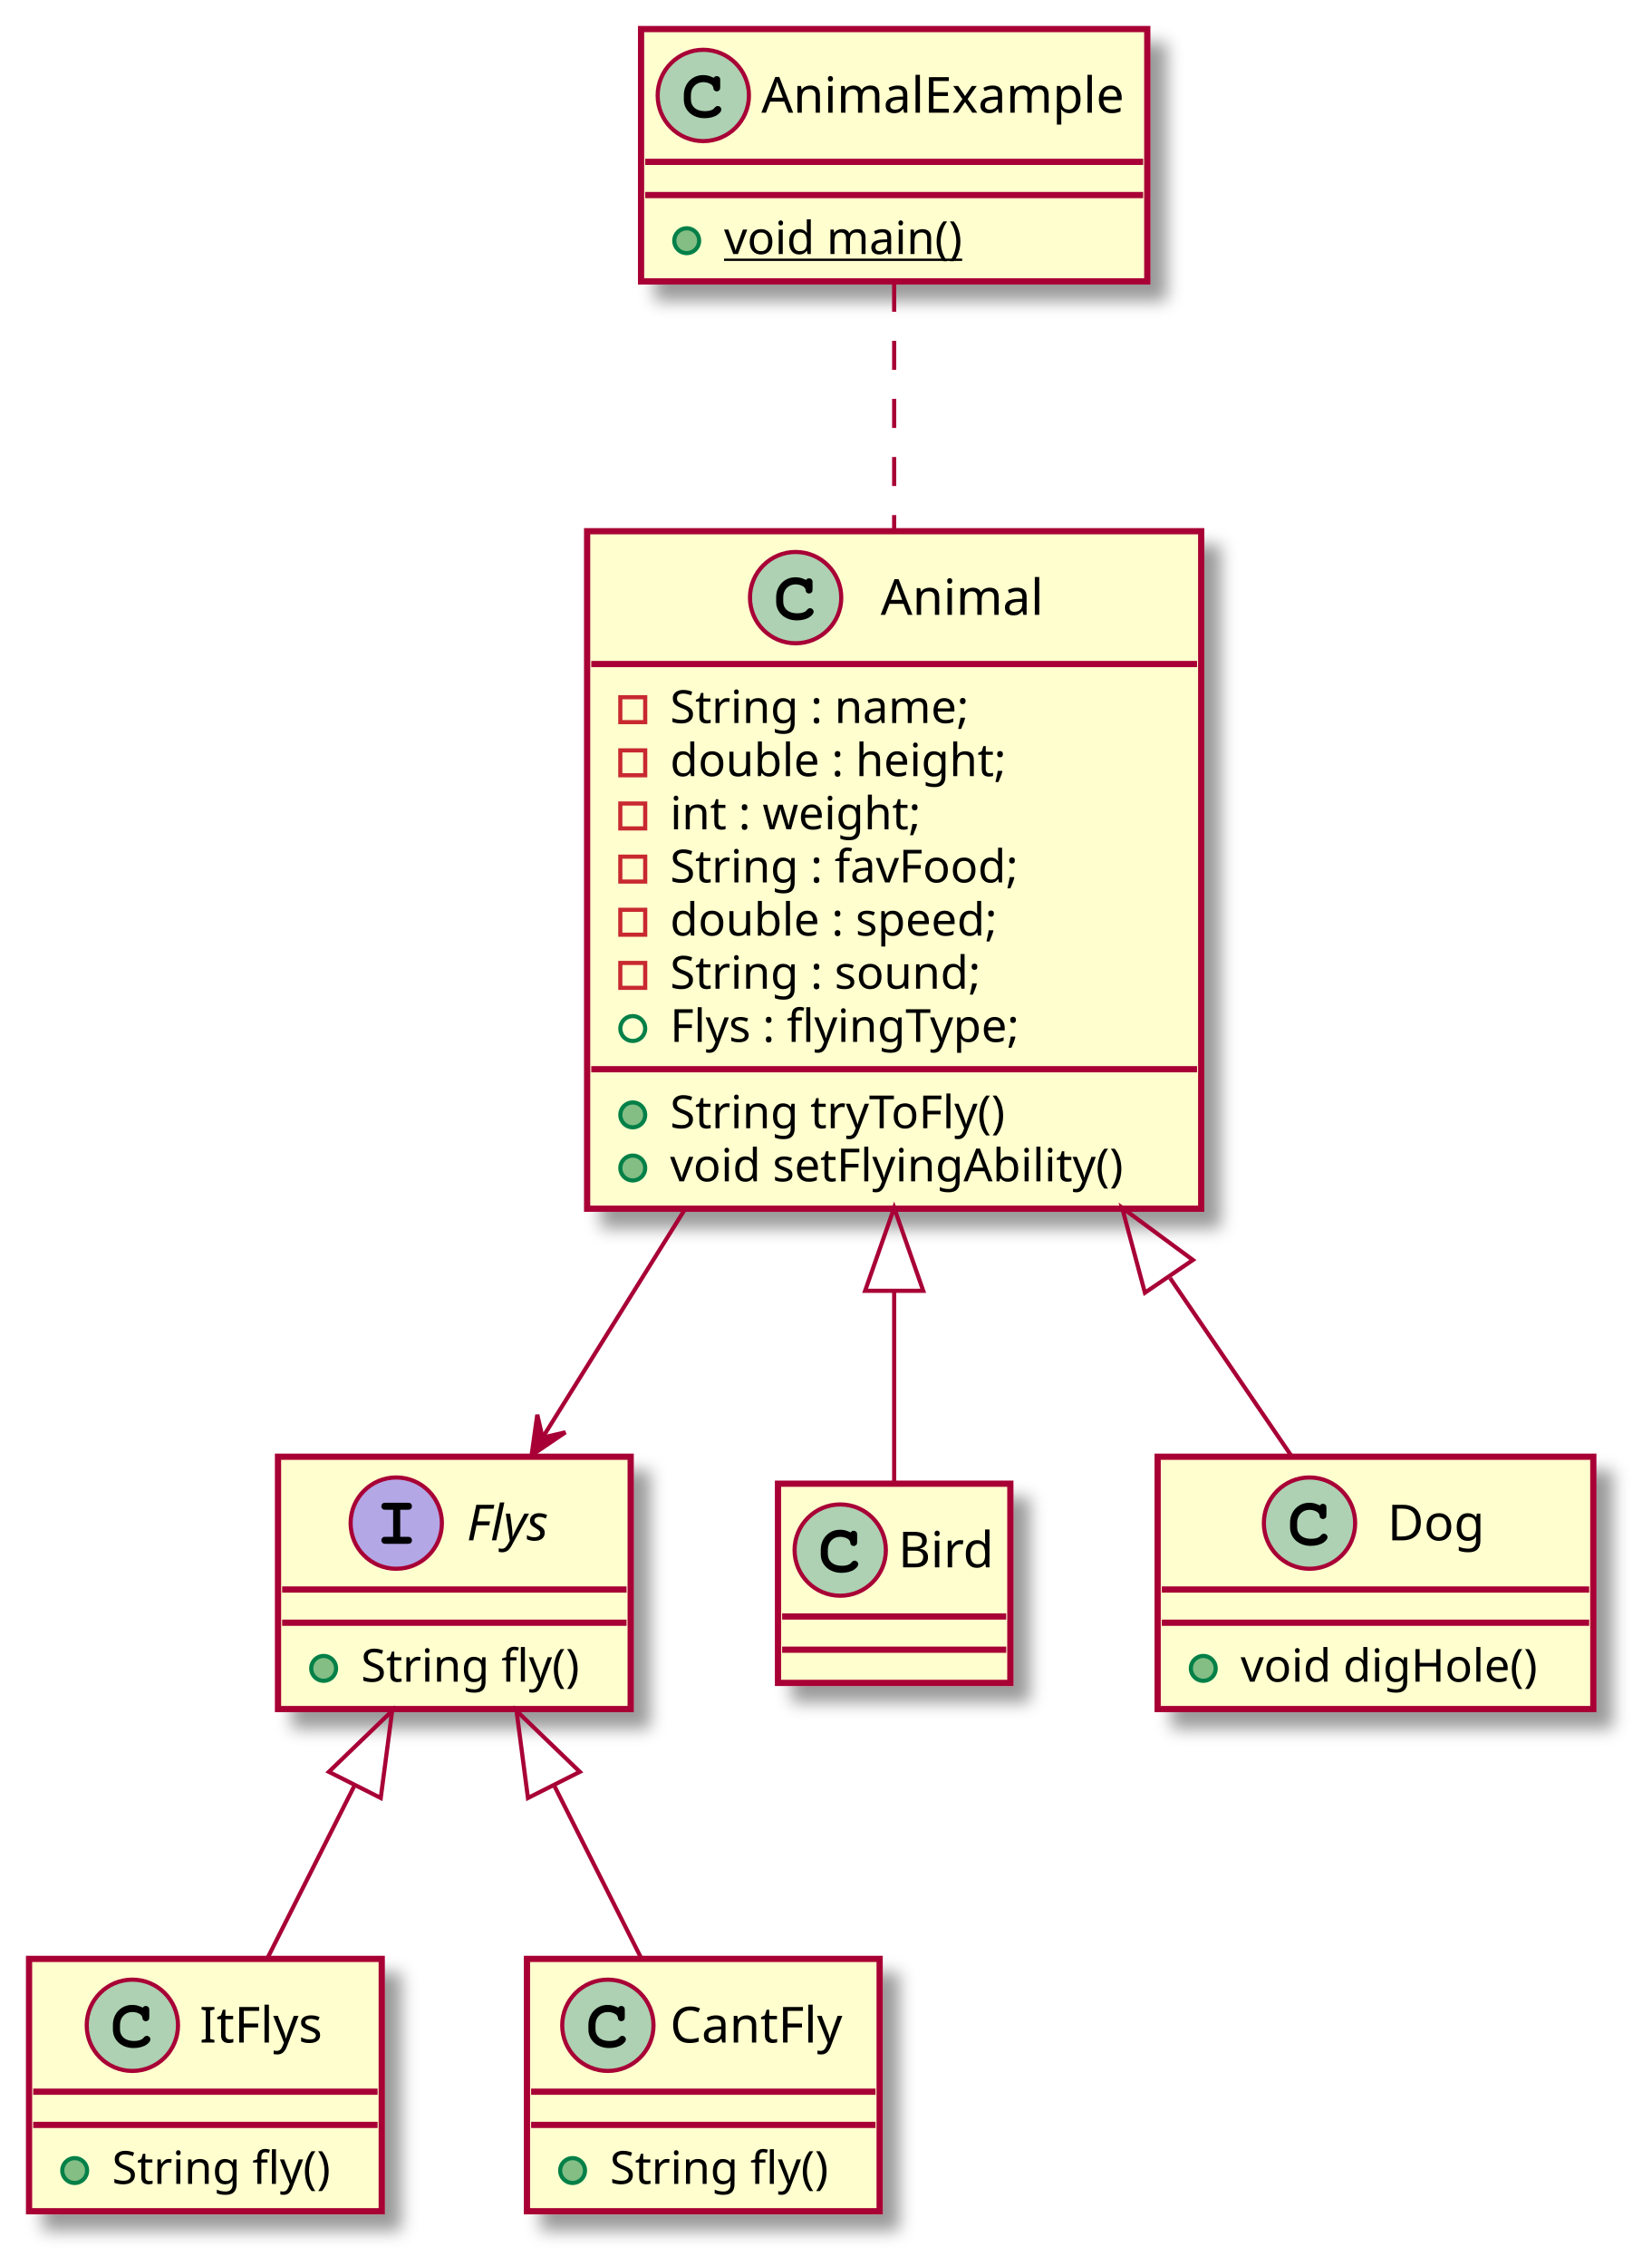
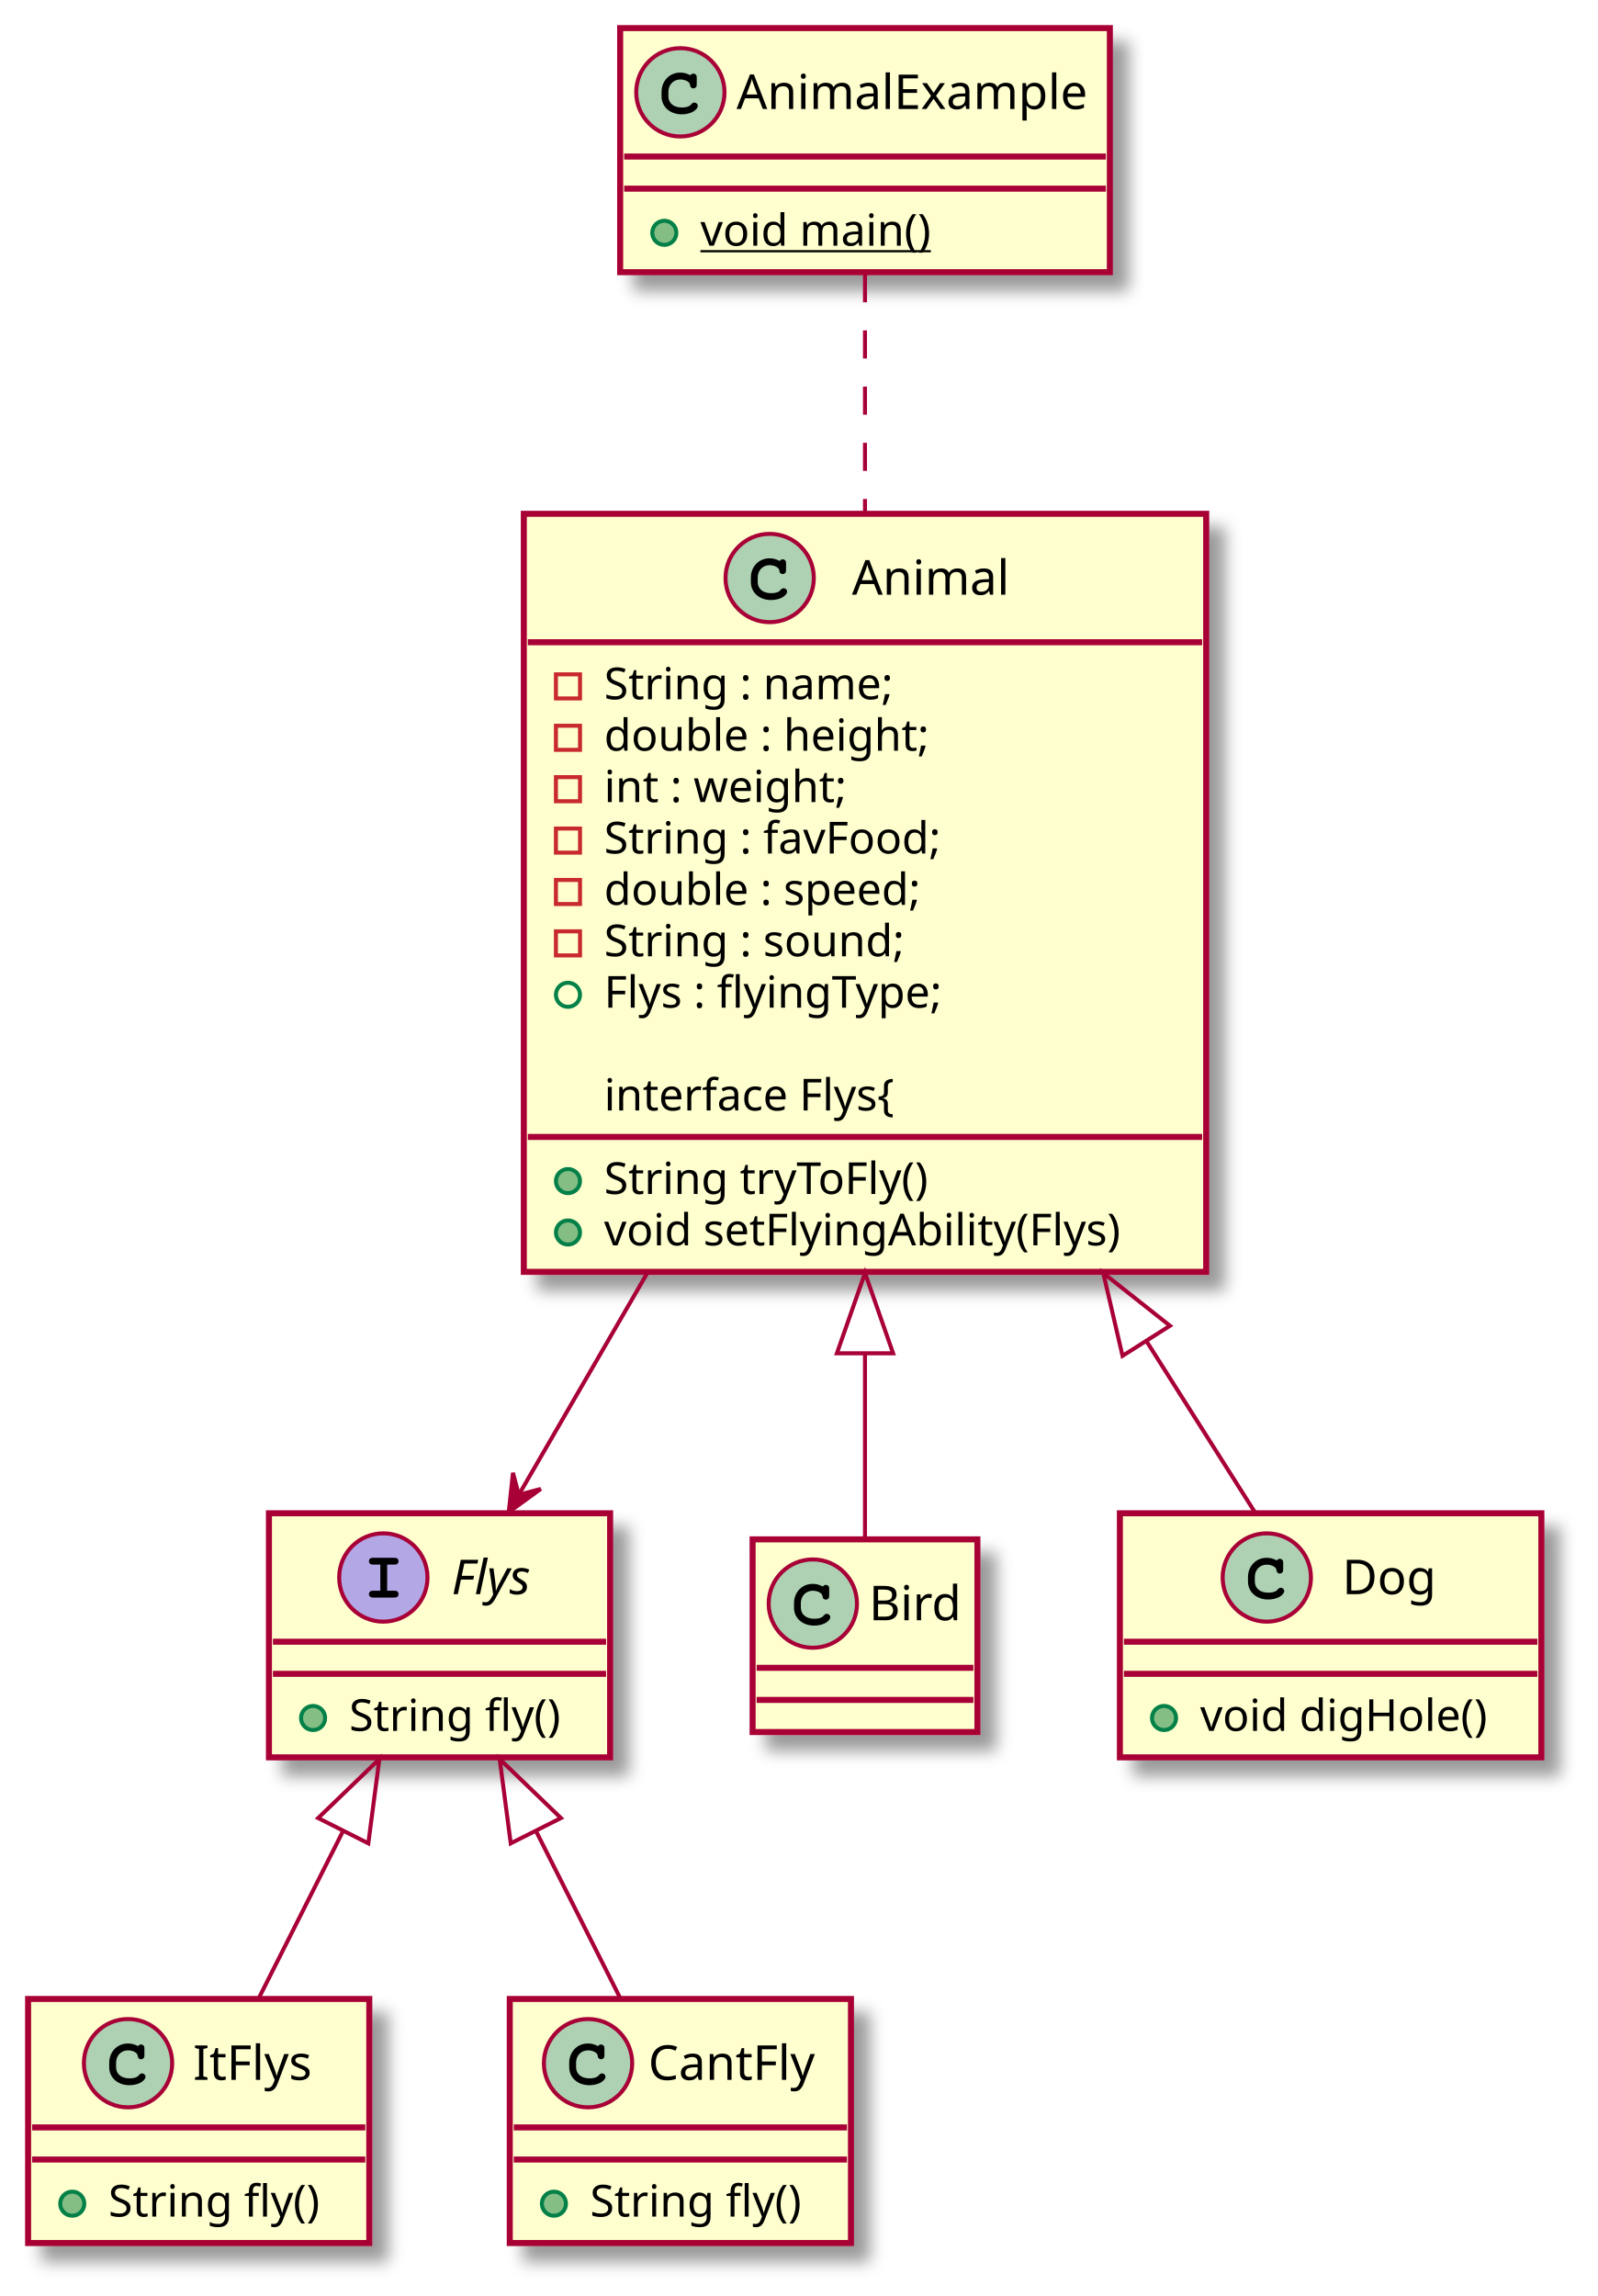
- <svg xmlns="http://www.w3.org/2000/svg" contentScriptType="application/ecmascript" contentStyleType="text/css" height="546px" preserveAspectRatio="none" style="width:398px;height:546px;" version="1.1" viewBox="0 0 398 546" width="398px" zoomAndPan="magnify">
+ <svg xmlns="http://www.w3.org/2000/svg" contentScriptType="application/ecmascript" contentStyleType="text/css" height="572px" preserveAspectRatio="none" style="width:398px;height:572px;" version="1.1" viewBox="0 0 398 572" width="398px" zoomAndPan="magnify">
  <defs>
-     <filter height="300%" id="fzvs9neqvms5q" width="300%" x="-1" y="-1">
+     <filter height="300%" id="f1lj85dxla9fyv" width="300%" x="-1" y="-1">
      <feGaussianBlur result="blurOut" stdDeviation="2.0" />
      <feColorMatrix in="blurOut" result="blurOut2" type="matrix" values="0 0 0 0 0 0 0 0 0 0 0 0 0 0 0 0 0 0 .4 0" />
      <feOffset dx="4.0" dy="4.0" in="blurOut2" result="blurOut3" />
      <feBlend in="SourceGraphic" in2="blurOut3" mode="normal" />
    </filter>
  </defs>
  <g>
-     <rect codeLine="1" fill="#FEFECE" filter="url(#fzvs9neqvms5q)" height="163.242" id="Animal" style="stroke:#A80036;stroke-width:1.5;" width="148" x="141.5" y="128" />
+     <rect codeLine="1" fill="#FEFECE" filter="url(#f1lj85dxla9fyv)" height="188.852" id="Animal" style="stroke:#A80036;stroke-width:1.5;" width="170" x="130.5" y="128" />
    <ellipse cx="191.75" cy="144" fill="#ADD1B2" rx="11" ry="11" style="stroke:#A80036;stroke-width:1.0;" />
    <path d="M194.094,139.672 C193.156,139.234 192.562,139.094 191.688,139.094 C189.062,139.094 187.062,141.172 187.062,143.891 L187.062,145.016 C187.062,147.594 189.172,149.484 192.062,149.484 C193.281,149.484 194.438,149.188 195.188,148.641 C195.766,148.234 196.094,147.781 196.094,147.391 C196.094,146.938 195.703,146.547 195.234,146.547 C195.016,146.547 194.812,146.625 194.625,146.812 C194.172,147.297 194.172,147.297 193.984,147.391 C193.562,147.656 192.875,147.781 192.109,147.781 C190.062,147.781 188.766,146.688 188.766,144.984 L188.766,143.891 C188.766,142.109 190.016,140.797 191.75,140.797 C192.328,140.797 192.938,140.953 193.406,141.203 C193.891,141.484 194.062,141.703 194.156,142.109 C194.219,142.516 194.25,142.641 194.391,142.766 C194.531,142.906 194.766,143.016 194.984,143.016 C195.25,143.016 195.516,142.875 195.688,142.656 C195.797,142.5 195.828,142.312 195.828,141.891 L195.828,140.469 C195.828,140.031 195.812,139.906 195.719,139.75 C195.562,139.484 195.281,139.344 194.984,139.344 C194.688,139.344 194.484,139.438 194.266,139.75 L194.094,139.672 Z " fill="#000000" />
    <text fill="#000000" font-family="sans-serif" font-size="12" lengthAdjust="spacing" textLength="39" x="212.25" y="148.154">Animal</text>
-     <line style="stroke:#A80036;stroke-width:1.5;" x1="142.5" x2="288.5" y1="160" y2="160" />
-     <rect fill="none" height="6" style="stroke:#C82930;stroke-width:1.0;" width="6" x="149.5" y="168" />
-     <text fill="#000000" font-family="sans-serif" font-size="11" lengthAdjust="spacing" textLength="80" x="161.5" y="174.21">String : name;</text>
-     <rect fill="none" height="6" style="stroke:#C82930;stroke-width:1.0;" width="6" x="149.5" y="180.805" />
-     <text fill="#000000" font-family="sans-serif" font-size="11" lengthAdjust="spacing" textLength="89" x="161.5" y="187.015">double : height;</text>
-     <rect fill="none" height="6" style="stroke:#C82930;stroke-width:1.0;" width="6" x="149.5" y="193.609" />
-     <text fill="#000000" font-family="sans-serif" font-size="11" lengthAdjust="spacing" textLength="66" x="161.5" y="199.82">int : weight;</text>
-     <rect fill="none" height="6" style="stroke:#C82930;stroke-width:1.0;" width="6" x="149.5" y="206.414" />
-     <text fill="#000000" font-family="sans-serif" font-size="11" lengthAdjust="spacing" textLength="92" x="161.5" y="212.625">String : favFood;</text>
-     <rect fill="none" height="6" style="stroke:#C82930;stroke-width:1.0;" width="6" x="149.5" y="219.219" />
-     <text fill="#000000" font-family="sans-serif" font-size="11" lengthAdjust="spacing" textLength="89" x="161.5" y="225.429">double : speed;</text>
-     <rect fill="none" height="6" style="stroke:#C82930;stroke-width:1.0;" width="6" x="149.5" y="232.023" />
-     <text fill="#000000" font-family="sans-serif" font-size="11" lengthAdjust="spacing" textLength="81" x="161.5" y="238.234">String : sound;</text>
-     <ellipse cx="152.5" cy="247.828" fill="none" rx="3" ry="3" style="stroke:#038048;stroke-width:1.0;" />
-     <text fill="#000000" font-family="sans-serif" font-size="11" lengthAdjust="spacing" textLength="96" x="161.5" y="251.039">Flys : flyingType;</text>
-     <line style="stroke:#A80036;stroke-width:1.5;" x1="142.5" x2="288.5" y1="257.633" y2="257.633" />
-     <ellipse cx="152.5" cy="268.633" fill="#84BE84" rx="3" ry="3" style="stroke:#038048;stroke-width:1.0;" />
-     <text fill="#000000" font-family="sans-serif" font-size="11" lengthAdjust="spacing" textLength="90" x="161.5" y="271.843">String tryToFly()</text>
-     <ellipse cx="152.5" cy="281.438" fill="#84BE84" rx="3" ry="3" style="stroke:#038048;stroke-width:1.0;" />
-     <text fill="#000000" font-family="sans-serif" font-size="11" lengthAdjust="spacing" textLength="122" x="161.5" y="284.648">void setFlyingAbility()</text>
-     <rect codeLine="14" fill="#FEFECE" filter="url(#fzvs9neqvms5q)" height="60.805" id="AnimalExample" style="stroke:#A80036;stroke-width:1.5;" width="122" x="154.5" y="7" />
+     <line style="stroke:#A80036;stroke-width:1.5;" x1="131.5" x2="299.5" y1="160" y2="160" />
+     <rect fill="none" height="6" style="stroke:#C82930;stroke-width:1.0;" width="6" x="138.5" y="168" />
+     <text fill="#000000" font-family="sans-serif" font-size="11" lengthAdjust="spacing" textLength="80" x="150.5" y="174.21">String : name;</text>
+     <rect fill="none" height="6" style="stroke:#C82930;stroke-width:1.0;" width="6" x="138.5" y="180.805" />
+     <text fill="#000000" font-family="sans-serif" font-size="11" lengthAdjust="spacing" textLength="89" x="150.5" y="187.015">double : height;</text>
+     <rect fill="none" height="6" style="stroke:#C82930;stroke-width:1.0;" width="6" x="138.5" y="193.609" />
+     <text fill="#000000" font-family="sans-serif" font-size="11" lengthAdjust="spacing" textLength="66" x="150.5" y="199.82">int : weight;</text>
+     <rect fill="none" height="6" style="stroke:#C82930;stroke-width:1.0;" width="6" x="138.5" y="206.414" />
+     <text fill="#000000" font-family="sans-serif" font-size="11" lengthAdjust="spacing" textLength="92" x="150.5" y="212.625">String : favFood;</text>
+     <rect fill="none" height="6" style="stroke:#C82930;stroke-width:1.0;" width="6" x="138.5" y="219.219" />
+     <text fill="#000000" font-family="sans-serif" font-size="11" lengthAdjust="spacing" textLength="89" x="150.5" y="225.429">double : speed;</text>
+     <rect fill="none" height="6" style="stroke:#C82930;stroke-width:1.0;" width="6" x="138.5" y="232.023" />
+     <text fill="#000000" font-family="sans-serif" font-size="11" lengthAdjust="spacing" textLength="81" x="150.5" y="238.234">String : sound;</text>
+     <ellipse cx="141.5" cy="247.828" rx="3" ry="3" style="stroke:#038048;stroke-width:1.0;fill:none;" />
+     <text fill="#000000" font-family="sans-serif" font-size="11" lengthAdjust="spacing" textLength="96" x="150.5" y="251.039">Flys : flyingType;</text>
+     <text fill="#000000" font-family="sans-serif" font-size="11" lengthAdjust="spacing" textLength="0" x="154.5" y="263.843" />
+     <text fill="#000000" font-family="sans-serif" font-size="11" lengthAdjust="spacing" textLength="84" x="150.5" y="276.648">interface Flys{</text>
+     <line style="stroke:#A80036;stroke-width:1.5;" x1="131.5" x2="299.5" y1="283.242" y2="283.242" />
+     <ellipse cx="141.5" cy="294.242" fill="#84BE84" rx="3" ry="3" style="stroke:#038048;stroke-width:1.0;" />
+     <text fill="#000000" font-family="sans-serif" font-size="11" lengthAdjust="spacing" textLength="90" x="150.5" y="297.453">String tryToFly()</text>
+     <ellipse cx="141.5" cy="307.047" fill="#84BE84" rx="3" ry="3" style="stroke:#038048;stroke-width:1.0;" />
+     <text fill="#000000" font-family="sans-serif" font-size="11" lengthAdjust="spacing" textLength="144" x="150.5" y="310.257">void setFlyingAbility(Flys)</text>
+     <rect codeLine="15" fill="#FEFECE" filter="url(#f1lj85dxla9fyv)" height="60.805" id="AnimalExample" style="stroke:#A80036;stroke-width:1.5;" width="122" x="154.5" y="7" />
    <ellipse cx="169.5" cy="23" fill="#ADD1B2" rx="11" ry="11" style="stroke:#A80036;stroke-width:1.0;" />
    <path d="M171.844,18.672 C170.906,18.234 170.312,18.094 169.438,18.094 C166.812,18.094 164.812,20.172 164.812,22.891 L164.812,24.016 C164.812,26.594 166.922,28.484 169.812,28.484 C171.031,28.484 172.188,28.188 172.938,27.641 C173.516,27.234 173.844,26.781 173.844,26.391 C173.844,25.938 173.453,25.547 172.984,25.547 C172.766,25.547 172.562,25.625 172.375,25.812 C171.922,26.297 171.922,26.297 171.734,26.391 C171.312,26.656 170.625,26.781 169.859,26.781 C167.812,26.781 166.516,25.688 166.516,23.984 L166.516,22.891 C166.516,21.109 167.766,19.797 169.5,19.797 C170.078,19.797 170.688,19.953 171.156,20.203 C171.641,20.484 171.812,20.703 171.906,21.109 C171.969,21.516 172,21.641 172.141,21.766 C172.281,21.906 172.516,22.016 172.734,22.016 C173,22.016 173.266,21.875 173.438,21.656 C173.547,21.5 173.578,21.312 173.578,20.891 L173.578,19.469 C173.578,19.031 173.562,18.906 173.469,18.75 C173.312,18.484 173.031,18.344 172.734,18.344 C172.438,18.344 172.234,18.438 172.016,18.75 L171.844,18.672 Z " fill="#000000" />
    <text fill="#000000" font-family="sans-serif" font-size="12" lengthAdjust="spacing" textLength="90" x="183.5" y="27.154">AnimalExample</text>
    <line style="stroke:#A80036;stroke-width:1.5;" x1="155.5" x2="275.5" y1="39" y2="39" />
    <line style="stroke:#A80036;stroke-width:1.5;" x1="155.5" x2="275.5" y1="47" y2="47" />
    <ellipse cx="165.5" cy="58" fill="#84BE84" rx="3" ry="3" style="stroke:#038048;stroke-width:1.0;" />
    <text fill="#000000" font-family="sans-serif" font-size="11" lengthAdjust="spacing" text-decoration="underline" textLength="64" x="174.5" y="61.21">void main()</text>
-     <rect codeLine="18" fill="#FEFECE" filter="url(#fzvs9neqvms5q)" height="48" id="Bird" style="stroke:#A80036;stroke-width:1.5;" width="56" x="187.5" y="357.5" />
-     <ellipse cx="202.5" cy="373.5" fill="#ADD1B2" rx="11" ry="11" style="stroke:#A80036;stroke-width:1.0;" />
-     <path d="M204.844,369.172 C203.906,368.734 203.312,368.594 202.438,368.594 C199.812,368.594 197.812,370.672 197.812,373.391 L197.812,374.516 C197.812,377.094 199.922,378.984 202.812,378.984 C204.031,378.984 205.188,378.688 205.938,378.141 C206.516,377.734 206.844,377.281 206.844,376.891 C206.844,376.438 206.453,376.047 205.984,376.047 C205.766,376.047 205.562,376.125 205.375,376.312 C204.922,376.797 204.922,376.797 204.734,376.891 C204.312,377.156 203.625,377.281 202.859,377.281 C200.812,377.281 199.516,376.188 199.516,374.484 L199.516,373.391 C199.516,371.609 200.766,370.297 202.5,370.297 C203.078,370.297 203.688,370.453 204.156,370.703 C204.641,370.984 204.812,371.203 204.906,371.609 C204.969,372.016 205,372.141 205.141,372.266 C205.281,372.406 205.516,372.516 205.734,372.516 C206,372.516 206.266,372.375 206.438,372.156 C206.547,372 206.578,371.812 206.578,371.391 L206.578,369.969 C206.578,369.531 206.562,369.406 206.469,369.25 C206.312,368.984 206.031,368.844 205.734,368.844 C205.438,368.844 205.234,368.938 205.016,369.25 L204.844,369.172 Z " fill="#000000" />
-     <text fill="#000000" font-family="sans-serif" font-size="12" lengthAdjust="spacing" textLength="24" x="216.5" y="377.654">Bird</text>
-     <line style="stroke:#A80036;stroke-width:1.5;" x1="188.5" x2="242.5" y1="389.5" y2="389.5" />
-     <line style="stroke:#A80036;stroke-width:1.5;" x1="188.5" x2="242.5" y1="397.5" y2="397.5" />
-     <rect codeLine="20" fill="#FEFECE" filter="url(#fzvs9neqvms5q)" height="60.805" id="Dog" style="stroke:#A80036;stroke-width:1.5;" width="105" x="279" y="351" />
-     <ellipse cx="315.6" cy="367" fill="#ADD1B2" rx="11" ry="11" style="stroke:#A80036;stroke-width:1.0;" />
-     <path d="M317.944,362.672 C317.006,362.234 316.413,362.094 315.538,362.094 C312.913,362.094 310.913,364.172 310.913,366.891 L310.913,368.016 C310.913,370.594 313.022,372.484 315.913,372.484 C317.131,372.484 318.288,372.188 319.038,371.641 C319.616,371.234 319.944,370.781 319.944,370.391 C319.944,369.938 319.553,369.547 319.084,369.547 C318.866,369.547 318.663,369.625 318.475,369.812 C318.022,370.297 318.022,370.297 317.834,370.391 C317.413,370.656 316.725,370.781 315.959,370.781 C313.913,370.781 312.616,369.688 312.616,367.984 L312.616,366.891 C312.616,365.109 313.866,363.797 315.6,363.797 C316.178,363.797 316.788,363.953 317.256,364.203 C317.741,364.484 317.913,364.703 318.006,365.109 C318.069,365.516 318.1,365.641 318.241,365.766 C318.381,365.906 318.616,366.016 318.834,366.016 C319.1,366.016 319.366,365.875 319.538,365.656 C319.647,365.5 319.678,365.312 319.678,364.891 L319.678,363.469 C319.678,363.031 319.663,362.906 319.569,362.75 C319.413,362.484 319.131,362.344 318.834,362.344 C318.538,362.344 318.334,362.438 318.116,362.75 L317.944,362.672 Z " fill="#000000" />
-     <text fill="#000000" font-family="sans-serif" font-size="12" lengthAdjust="spacing" textLength="25" x="334.4" y="371.154">Dog</text>
-     <line style="stroke:#A80036;stroke-width:1.5;" x1="280" x2="383" y1="383" y2="383" />
-     <line style="stroke:#A80036;stroke-width:1.5;" x1="280" x2="383" y1="391" y2="391" />
-     <ellipse cx="290" cy="402" fill="#84BE84" rx="3" ry="3" style="stroke:#038048;stroke-width:1.0;" />
-     <text fill="#000000" font-family="sans-serif" font-size="11" lengthAdjust="spacing" textLength="79" x="299" y="405.21">void digHole()</text>
-     <rect codeLine="24" fill="#FEFECE" filter="url(#fzvs9neqvms5q)" height="60.805" id="Flys" style="stroke:#A80036;stroke-width:1.5;" width="85" x="67" y="351" />
-     <ellipse cx="95.5" cy="367" fill="#B4A7E5" rx="11" ry="11" style="stroke:#A80036;stroke-width:1.0;" />
-     <path d="M96.453,363.781 L98.172,363.781 C98.562,363.781 98.75,363.75 98.875,363.672 C99.141,363.516 99.281,363.234 99.281,362.938 C99.281,362.672 99.172,362.406 98.938,362.234 C98.766,362.125 98.625,362.094 98.172,362.094 L93.031,362.094 C92.594,362.094 92.469,362.109 92.312,362.203 C92.062,362.359 91.906,362.656 91.906,362.938 C91.906,363.219 92.047,363.469 92.266,363.641 C92.422,363.75 92.609,363.781 93.031,363.781 L94.75,363.781 L94.75,370.297 L93.031,370.297 C92.594,370.297 92.469,370.312 92.312,370.422 C92.062,370.578 91.906,370.859 91.906,371.156 C91.906,371.406 92.047,371.672 92.266,371.828 C92.422,371.953 92.625,372 93.031,372 L98.172,372 C98.922,372 99.281,371.719 99.281,371.156 C99.281,370.875 99.172,370.625 98.938,370.453 C98.766,370.328 98.625,370.297 98.172,370.297 L96.453,370.297 L96.453,363.781 Z " fill="#000000" />
-     <text fill="#000000" font-family="sans-serif" font-size="12" font-style="italic" lengthAdjust="spacing" textLength="23" x="112.5" y="371.154">Flys</text>
-     <line style="stroke:#A80036;stroke-width:1.5;" x1="68" x2="151" y1="383" y2="383" />
-     <line style="stroke:#A80036;stroke-width:1.5;" x1="68" x2="151" y1="391" y2="391" />
-     <ellipse cx="78" cy="402" fill="#84BE84" rx="3" ry="3" style="stroke:#038048;stroke-width:1.0;" />
-     <text fill="#000000" font-family="sans-serif" font-size="11" lengthAdjust="spacing" textLength="59" x="87" y="405.21">String fly()</text>
-     <rect codeLine="27" fill="#FEFECE" filter="url(#fzvs9neqvms5q)" height="60.805" id="ItFlys" style="stroke:#A80036;stroke-width:1.5;" width="85" x="7" y="472" />
-     <ellipse cx="31.9" cy="488" fill="#ADD1B2" rx="11" ry="11" style="stroke:#A80036;stroke-width:1.0;" />
-     <path d="M34.244,483.672 C33.306,483.234 32.712,483.094 31.837,483.094 C29.212,483.094 27.212,485.172 27.212,487.891 L27.212,489.016 C27.212,491.594 29.322,493.484 32.212,493.484 C33.431,493.484 34.587,493.188 35.337,492.641 C35.916,492.234 36.244,491.781 36.244,491.391 C36.244,490.938 35.853,490.547 35.384,490.547 C35.166,490.547 34.962,490.625 34.775,490.812 C34.322,491.297 34.322,491.297 34.134,491.391 C33.712,491.656 33.025,491.781 32.259,491.781 C30.212,491.781 28.916,490.688 28.916,488.984 L28.916,487.891 C28.916,486.109 30.166,484.797 31.9,484.797 C32.478,484.797 33.087,484.953 33.556,485.203 C34.041,485.484 34.212,485.703 34.306,486.109 C34.369,486.516 34.4,486.641 34.541,486.766 C34.681,486.906 34.916,487.016 35.134,487.016 C35.4,487.016 35.666,486.875 35.837,486.656 C35.947,486.5 35.978,486.312 35.978,485.891 L35.978,484.469 C35.978,484.031 35.962,483.906 35.869,483.75 C35.712,483.484 35.431,483.344 35.134,483.344 C34.837,483.344 34.634,483.438 34.416,483.75 L34.244,483.672 Z " fill="#000000" />
-     <text fill="#000000" font-family="sans-serif" font-size="12" lengthAdjust="spacing" textLength="31" x="48.1" y="492.154">ItFlys</text>
-     <line style="stroke:#A80036;stroke-width:1.5;" x1="8" x2="91" y1="504" y2="504" />
-     <line style="stroke:#A80036;stroke-width:1.5;" x1="8" x2="91" y1="512" y2="512" />
-     <ellipse cx="18" cy="523" fill="#84BE84" rx="3" ry="3" style="stroke:#038048;stroke-width:1.0;" />
-     <text fill="#000000" font-family="sans-serif" font-size="11" lengthAdjust="spacing" textLength="59" x="27" y="526.21">String fly()</text>
-     <rect codeLine="30" fill="#FEFECE" filter="url(#fzvs9neqvms5q)" height="60.805" id="CantFly" style="stroke:#A80036;stroke-width:1.5;" width="85" x="127" y="472" />
-     <ellipse cx="146.5" cy="488" fill="#ADD1B2" rx="11" ry="11" style="stroke:#A80036;stroke-width:1.0;" />
-     <path d="M148.844,483.672 C147.906,483.234 147.312,483.094 146.438,483.094 C143.812,483.094 141.812,485.172 141.812,487.891 L141.812,489.016 C141.812,491.594 143.922,493.484 146.812,493.484 C148.031,493.484 149.188,493.188 149.938,492.641 C150.516,492.234 150.844,491.781 150.844,491.391 C150.844,490.938 150.453,490.547 149.984,490.547 C149.766,490.547 149.562,490.625 149.375,490.812 C148.922,491.297 148.922,491.297 148.734,491.391 C148.312,491.656 147.625,491.781 146.859,491.781 C144.812,491.781 143.516,490.688 143.516,488.984 L143.516,487.891 C143.516,486.109 144.766,484.797 146.5,484.797 C147.078,484.797 147.688,484.953 148.156,485.203 C148.641,485.484 148.812,485.703 148.906,486.109 C148.969,486.516 149,486.641 149.141,486.766 C149.281,486.906 149.516,487.016 149.734,487.016 C150,487.016 150.266,486.875 150.438,486.656 C150.547,486.5 150.578,486.312 150.578,485.891 L150.578,484.469 C150.578,484.031 150.562,483.906 150.469,483.75 C150.312,483.484 150.031,483.344 149.734,483.344 C149.438,483.344 149.234,483.438 149.016,483.75 L148.844,483.672 Z " fill="#000000" />
-     <text fill="#000000" font-family="sans-serif" font-size="12" lengthAdjust="spacing" textLength="43" x="161.5" y="492.154">CantFly</text>
-     <line style="stroke:#A80036;stroke-width:1.5;" x1="128" x2="211" y1="504" y2="504" />
-     <line style="stroke:#A80036;stroke-width:1.5;" x1="128" x2="211" y1="512" y2="512" />
-     <ellipse cx="138" cy="523" fill="#84BE84" rx="3" ry="3" style="stroke:#038048;stroke-width:1.0;" />
-     <text fill="#000000" font-family="sans-serif" font-size="11" lengthAdjust="spacing" textLength="59" x="147" y="526.21">String fly()</text>
-     <path codeLine="34" d="M85.339,430.419 C78.295,444.389 70.805,459.246 64.503,471.745 " fill="none" id="Flys-backto-ItFlys" style="stroke:#A80036;stroke-width:1.0;" />
-     <polygon fill="none" points="79.26,426.929,94.514,412.222,91.76,433.232,79.26,426.929" style="stroke:#A80036;stroke-width:1.0;" />
-     <path codeLine="35" d="M133.661,430.419 C140.705,444.389 148.195,459.246 154.497,471.745 " fill="none" id="Flys-backto-CantFly" style="stroke:#A80036;stroke-width:1.0;" />
-     <polygon fill="none" points="127.24,433.232,124.486,412.222,139.741,426.929,127.24,433.232" style="stroke:#A80036;stroke-width:1.0;" />
-     <path codeLine="37" d="M165.294,291.019 C153.163,310.474 140.837,330.242 130.867,346.232 " fill="none" id="Animal-to-Flys" style="stroke:#A80036;stroke-width:1.0;" />
-     <polygon fill="#A80036" points="128.119,350.639,136.275,345.119,130.765,346.396,129.487,340.886,128.119,350.639" style="stroke:#A80036;stroke-width:1.0;" />
-     <path codeLine="38" d="M215.5,311.1 C215.5,328.346 215.5,344.704 215.5,357.203 " fill="none" id="Animal-backto-Bird" style="stroke:#A80036;stroke-width:1.0;" />
-     <polygon fill="none" points="208.5,311.019,215.5,291.019,222.5,311.019,208.5,311.019" style="stroke:#A80036;stroke-width:1.0;" />
-     <path codeLine="39" d="M282.001,307.959 C292.577,323.458 302.767,338.392 311.124,350.639 " fill="none" id="Animal-backto-Dog" style="stroke:#A80036;stroke-width:1.0;" />
-     <polygon fill="none" points="275.933,311.485,270.443,291.019,287.498,303.594,275.933,311.485" style="stroke:#A80036;stroke-width:1.0;" />
-     <path codeLine="41" d="M215.5,68.112 C215.5,84.759 215.5,106.428 215.5,127.74 " fill="none" id="AnimalExample-Animal" style="stroke:#A80036;stroke-width:1.0;stroke-dasharray:7.0,7.0;" />
+     <rect codeLine="19" fill="#FEFECE" filter="url(#f1lj85dxla9fyv)" height="48" id="Bird" style="stroke:#A80036;stroke-width:1.5;" width="56" x="187.5" y="383.5" />
+     <ellipse cx="202.5" cy="399.5" fill="#ADD1B2" rx="11" ry="11" style="stroke:#A80036;stroke-width:1.0;" />
+     <path d="M204.844,395.172 C203.906,394.734 203.312,394.594 202.438,394.594 C199.812,394.594 197.812,396.672 197.812,399.391 L197.812,400.516 C197.812,403.094 199.922,404.984 202.812,404.984 C204.031,404.984 205.188,404.688 205.938,404.141 C206.516,403.734 206.844,403.281 206.844,402.891 C206.844,402.438 206.453,402.047 205.984,402.047 C205.766,402.047 205.562,402.125 205.375,402.312 C204.922,402.797 204.922,402.797 204.734,402.891 C204.312,403.156 203.625,403.281 202.859,403.281 C200.812,403.281 199.516,402.188 199.516,400.484 L199.516,399.391 C199.516,397.609 200.766,396.297 202.5,396.297 C203.078,396.297 203.688,396.453 204.156,396.703 C204.641,396.984 204.812,397.203 204.906,397.609 C204.969,398.016 205,398.141 205.141,398.266 C205.281,398.406 205.516,398.516 205.734,398.516 C206,398.516 206.266,398.375 206.438,398.156 C206.547,398 206.578,397.812 206.578,397.391 L206.578,395.969 C206.578,395.531 206.562,395.406 206.469,395.25 C206.312,394.984 206.031,394.844 205.734,394.844 C205.438,394.844 205.234,394.938 205.016,395.25 L204.844,395.172 Z " fill="#000000" />
+     <text fill="#000000" font-family="sans-serif" font-size="12" lengthAdjust="spacing" textLength="24" x="216.5" y="403.654">Bird</text>
+     <line style="stroke:#A80036;stroke-width:1.5;" x1="188.5" x2="242.5" y1="415.5" y2="415.5" />
+     <line style="stroke:#A80036;stroke-width:1.5;" x1="188.5" x2="242.5" y1="423.5" y2="423.5" />
+     <rect codeLine="21" fill="#FEFECE" filter="url(#f1lj85dxla9fyv)" height="60.805" id="Dog" style="stroke:#A80036;stroke-width:1.5;" width="105" x="279" y="377" />
+     <ellipse cx="315.6" cy="393" fill="#ADD1B2" rx="11" ry="11" style="stroke:#A80036;stroke-width:1.0;" />
+     <path d="M317.944,388.672 C317.006,388.234 316.413,388.094 315.538,388.094 C312.913,388.094 310.913,390.172 310.913,392.891 L310.913,394.016 C310.913,396.594 313.022,398.484 315.913,398.484 C317.131,398.484 318.288,398.188 319.038,397.641 C319.616,397.234 319.944,396.781 319.944,396.391 C319.944,395.938 319.553,395.547 319.084,395.547 C318.866,395.547 318.663,395.625 318.475,395.812 C318.022,396.297 318.022,396.297 317.834,396.391 C317.413,396.656 316.725,396.781 315.959,396.781 C313.913,396.781 312.616,395.688 312.616,393.984 L312.616,392.891 C312.616,391.109 313.866,389.797 315.6,389.797 C316.178,389.797 316.788,389.953 317.256,390.203 C317.741,390.484 317.913,390.703 318.006,391.109 C318.069,391.516 318.1,391.641 318.241,391.766 C318.381,391.906 318.616,392.016 318.834,392.016 C319.1,392.016 319.366,391.875 319.538,391.656 C319.647,391.5 319.678,391.312 319.678,390.891 L319.678,389.469 C319.678,389.031 319.663,388.906 319.569,388.75 C319.413,388.484 319.131,388.344 318.834,388.344 C318.538,388.344 318.334,388.438 318.116,388.75 L317.944,388.672 Z " fill="#000000" />
+     <text fill="#000000" font-family="sans-serif" font-size="12" lengthAdjust="spacing" textLength="25" x="334.4" y="397.154">Dog</text>
+     <line style="stroke:#A80036;stroke-width:1.5;" x1="280" x2="383" y1="409" y2="409" />
+     <line style="stroke:#A80036;stroke-width:1.5;" x1="280" x2="383" y1="417" y2="417" />
+     <ellipse cx="290" cy="428" fill="#84BE84" rx="3" ry="3" style="stroke:#038048;stroke-width:1.0;" />
+     <text fill="#000000" font-family="sans-serif" font-size="11" lengthAdjust="spacing" textLength="79" x="299" y="431.21">void digHole()</text>
+     <rect codeLine="25" fill="#FEFECE" filter="url(#f1lj85dxla9fyv)" height="60.805" id="Flys" style="stroke:#A80036;stroke-width:1.5;" width="85" x="67" y="377" />
+     <ellipse cx="95.5" cy="393" fill="#B4A7E5" rx="11" ry="11" style="stroke:#A80036;stroke-width:1.0;" />
+     <path d="M96.453,389.781 L98.172,389.781 C98.562,389.781 98.75,389.75 98.875,389.672 C99.141,389.516 99.281,389.234 99.281,388.938 C99.281,388.672 99.172,388.406 98.938,388.234 C98.766,388.125 98.625,388.094 98.172,388.094 L93.031,388.094 C92.594,388.094 92.469,388.109 92.312,388.203 C92.062,388.359 91.906,388.656 91.906,388.938 C91.906,389.219 92.047,389.469 92.266,389.641 C92.422,389.75 92.609,389.781 93.031,389.781 L94.75,389.781 L94.75,396.297 L93.031,396.297 C92.594,396.297 92.469,396.312 92.312,396.422 C92.062,396.578 91.906,396.859 91.906,397.156 C91.906,397.406 92.047,397.672 92.266,397.828 C92.422,397.953 92.625,398 93.031,398 L98.172,398 C98.922,398 99.281,397.719 99.281,397.156 C99.281,396.875 99.172,396.625 98.938,396.453 C98.766,396.328 98.625,396.297 98.172,396.297 L96.453,396.297 L96.453,389.781 Z " fill="#000000" />
+     <text fill="#000000" font-family="sans-serif" font-size="12" font-style="italic" lengthAdjust="spacing" textLength="23" x="112.5" y="397.154">Flys</text>
+     <line style="stroke:#A80036;stroke-width:1.5;" x1="68" x2="151" y1="409" y2="409" />
+     <line style="stroke:#A80036;stroke-width:1.5;" x1="68" x2="151" y1="417" y2="417" />
+     <ellipse cx="78" cy="428" fill="#84BE84" rx="3" ry="3" style="stroke:#038048;stroke-width:1.0;" />
+     <text fill="#000000" font-family="sans-serif" font-size="11" lengthAdjust="spacing" textLength="59" x="87" y="431.21">String fly()</text>
+     <rect codeLine="28" fill="#FEFECE" filter="url(#f1lj85dxla9fyv)" height="60.805" id="ItFlys" style="stroke:#A80036;stroke-width:1.5;" width="85" x="7" y="498" />
+     <ellipse cx="31.9" cy="514" fill="#ADD1B2" rx="11" ry="11" style="stroke:#A80036;stroke-width:1.0;" />
+     <path d="M34.244,509.672 C33.306,509.234 32.712,509.094 31.837,509.094 C29.212,509.094 27.212,511.172 27.212,513.891 L27.212,515.016 C27.212,517.594 29.322,519.484 32.212,519.484 C33.431,519.484 34.587,519.188 35.337,518.641 C35.916,518.234 36.244,517.781 36.244,517.391 C36.244,516.938 35.853,516.547 35.384,516.547 C35.166,516.547 34.962,516.625 34.775,516.812 C34.322,517.297 34.322,517.297 34.134,517.391 C33.712,517.656 33.025,517.781 32.259,517.781 C30.212,517.781 28.916,516.688 28.916,514.984 L28.916,513.891 C28.916,512.109 30.166,510.797 31.9,510.797 C32.478,510.797 33.087,510.953 33.556,511.203 C34.041,511.484 34.212,511.703 34.306,512.109 C34.369,512.516 34.4,512.641 34.541,512.766 C34.681,512.906 34.916,513.016 35.134,513.016 C35.4,513.016 35.666,512.875 35.837,512.656 C35.947,512.5 35.978,512.312 35.978,511.891 L35.978,510.469 C35.978,510.031 35.962,509.906 35.869,509.75 C35.712,509.484 35.431,509.344 35.134,509.344 C34.837,509.344 34.634,509.438 34.416,509.75 L34.244,509.672 Z " fill="#000000" />
+     <text fill="#000000" font-family="sans-serif" font-size="12" lengthAdjust="spacing" textLength="31" x="48.1" y="518.154">ItFlys</text>
+     <line style="stroke:#A80036;stroke-width:1.5;" x1="8" x2="91" y1="530" y2="530" />
+     <line style="stroke:#A80036;stroke-width:1.5;" x1="8" x2="91" y1="538" y2="538" />
+     <ellipse cx="18" cy="549" fill="#84BE84" rx="3" ry="3" style="stroke:#038048;stroke-width:1.0;" />
+     <text fill="#000000" font-family="sans-serif" font-size="11" lengthAdjust="spacing" textLength="59" x="27" y="552.21">String fly()</text>
+     <rect codeLine="31" fill="#FEFECE" filter="url(#f1lj85dxla9fyv)" height="60.805" id="CantFly" style="stroke:#A80036;stroke-width:1.5;" width="85" x="127" y="498" />
+     <ellipse cx="146.5" cy="514" fill="#ADD1B2" rx="11" ry="11" style="stroke:#A80036;stroke-width:1.0;" />
+     <path d="M148.844,509.672 C147.906,509.234 147.312,509.094 146.438,509.094 C143.812,509.094 141.812,511.172 141.812,513.891 L141.812,515.016 C141.812,517.594 143.922,519.484 146.812,519.484 C148.031,519.484 149.188,519.188 149.938,518.641 C150.516,518.234 150.844,517.781 150.844,517.391 C150.844,516.938 150.453,516.547 149.984,516.547 C149.766,516.547 149.562,516.625 149.375,516.812 C148.922,517.297 148.922,517.297 148.734,517.391 C148.312,517.656 147.625,517.781 146.859,517.781 C144.812,517.781 143.516,516.688 143.516,514.984 L143.516,513.891 C143.516,512.109 144.766,510.797 146.5,510.797 C147.078,510.797 147.688,510.953 148.156,511.203 C148.641,511.484 148.812,511.703 148.906,512.109 C148.969,512.516 149,512.641 149.141,512.766 C149.281,512.906 149.516,513.016 149.734,513.016 C150,513.016 150.266,512.875 150.438,512.656 C150.547,512.5 150.578,512.312 150.578,511.891 L150.578,510.469 C150.578,510.031 150.562,509.906 150.469,509.75 C150.312,509.484 150.031,509.344 149.734,509.344 C149.438,509.344 149.234,509.438 149.016,509.75 L148.844,509.672 Z " fill="#000000" />
+     <text fill="#000000" font-family="sans-serif" font-size="12" lengthAdjust="spacing" textLength="43" x="161.5" y="518.154">CantFly</text>
+     <line style="stroke:#A80036;stroke-width:1.5;" x1="128" x2="211" y1="530" y2="530" />
+     <line style="stroke:#A80036;stroke-width:1.5;" x1="128" x2="211" y1="538" y2="538" />
+     <ellipse cx="138" cy="549" fill="#84BE84" rx="3" ry="3" style="stroke:#038048;stroke-width:1.0;" />
+     <text fill="#000000" font-family="sans-serif" font-size="11" lengthAdjust="spacing" textLength="59" x="147" y="552.21">String fly()</text>
+     <path codeLine="35" d="M85.339,456.419 C78.295,470.389 70.805,485.246 64.503,497.745 " fill="none" id="Flys-backto-ItFlys" style="stroke:#A80036;stroke-width:1.0;" />
+     <polygon fill="none" points="79.26,452.929,94.514,438.222,91.76,459.232,79.26,452.929" style="stroke:#A80036;stroke-width:1.0;" />
+     <path codeLine="36" d="M133.661,456.419 C140.705,470.389 148.195,485.246 154.497,497.745 " fill="none" id="Flys-backto-CantFly" style="stroke:#A80036;stroke-width:1.0;" />
+     <polygon fill="none" points="127.24,459.232,124.486,438.222,139.741,452.929,127.24,459.232" style="stroke:#A80036;stroke-width:1.0;" />
+     <path codeLine="38" d="M161.258,317.144 C149.804,336.918 138.428,356.558 129.27,372.368 " fill="none" id="Animal-to-Flys" style="stroke:#A80036;stroke-width:1.0;" />
+     <polygon fill="#A80036" points="126.748,376.722,134.72,370.938,129.254,372.395,127.796,366.929,126.748,376.722" style="stroke:#A80036;stroke-width:1.0;" />
+     <path codeLine="39" d="M215.5,337.15 C215.5,354.57 215.5,370.85 215.5,383.253 " fill="none" id="Animal-backto-Bird" style="stroke:#A80036;stroke-width:1.0;" />
+     <polygon fill="none" points="208.5,337.144,215.5,317.144,222.5,337.144,208.5,337.144" style="stroke:#A80036;stroke-width:1.0;" />
+     <path codeLine="40" d="M285.707,334.258 C295.579,349.832 304.957,364.625 312.625,376.722 " fill="none" id="Animal-backto-Dog" style="stroke:#A80036;stroke-width:1.0;" />
+     <polygon fill="none" points="279.655,337.784,274.859,317.144,291.479,330.289,279.655,337.784" style="stroke:#A80036;stroke-width:1.0;" />
+     <path codeLine="42" d="M215.5,68.309 C215.5,84.717 215.5,106.078 215.5,127.615 " fill="none" id="AnimalExample-Animal" style="stroke:#A80036;stroke-width:1.0;stroke-dasharray:7.0,7.0;" />
  </g>
</svg>
